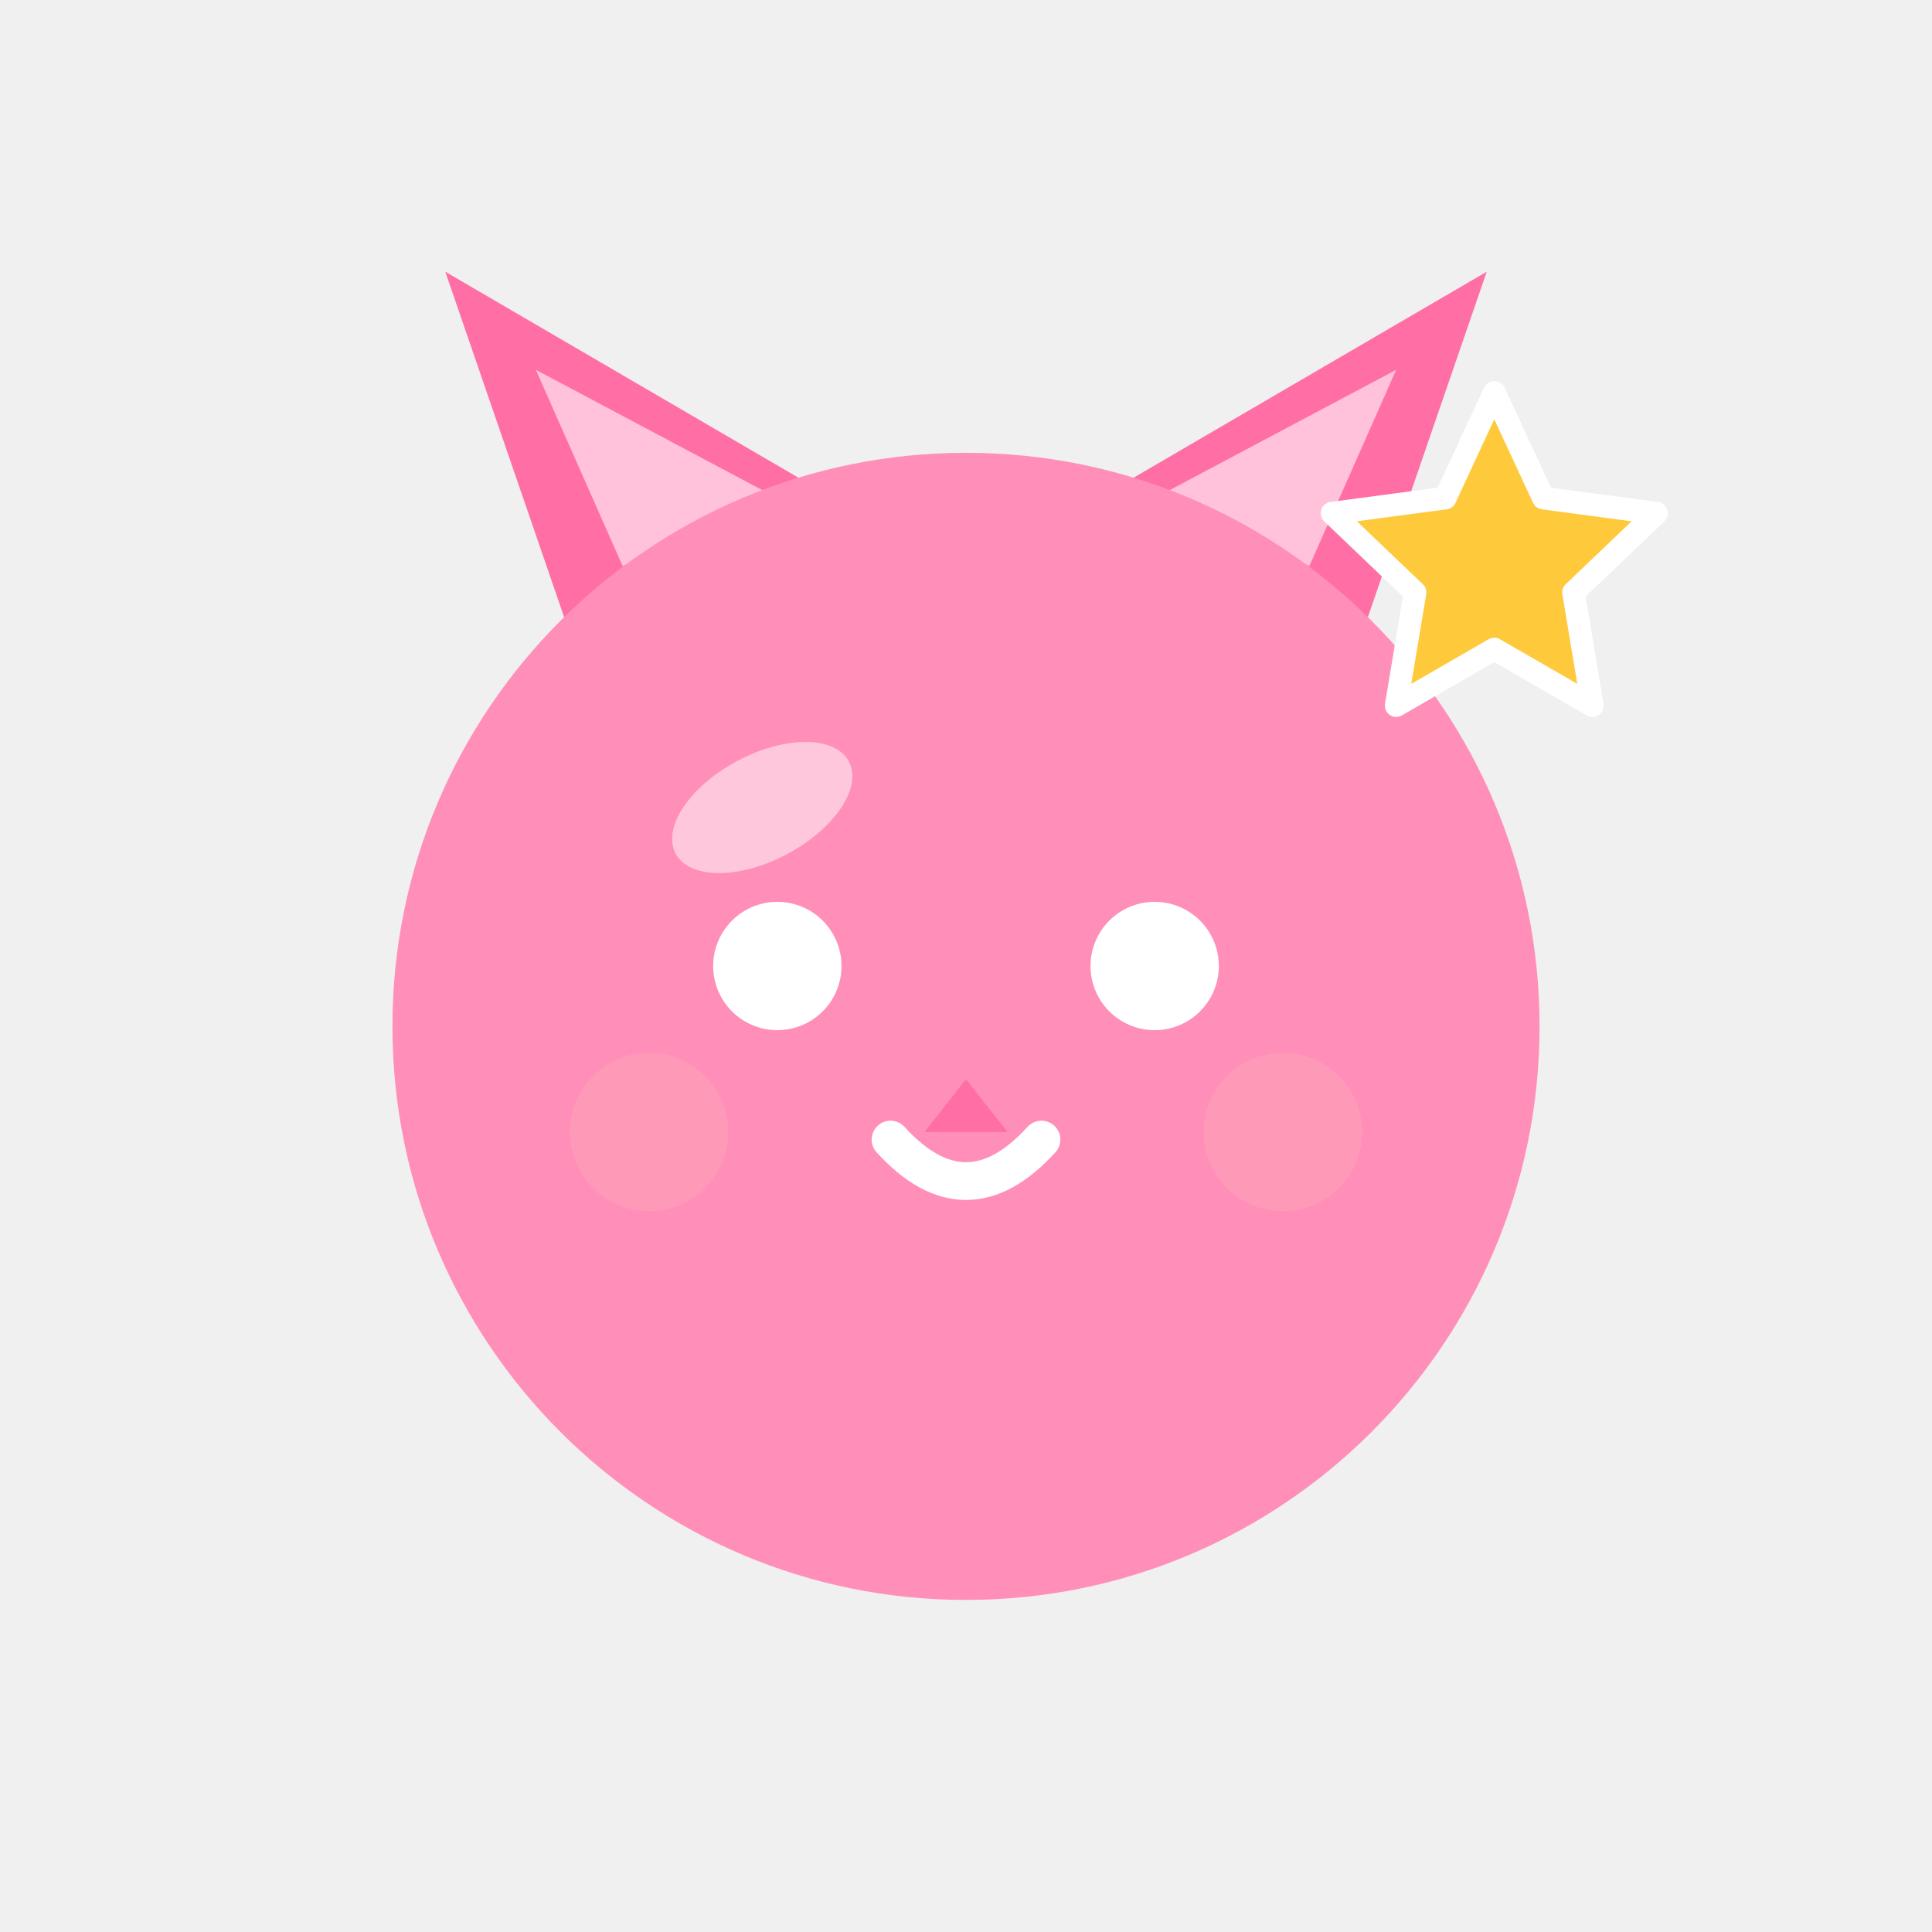
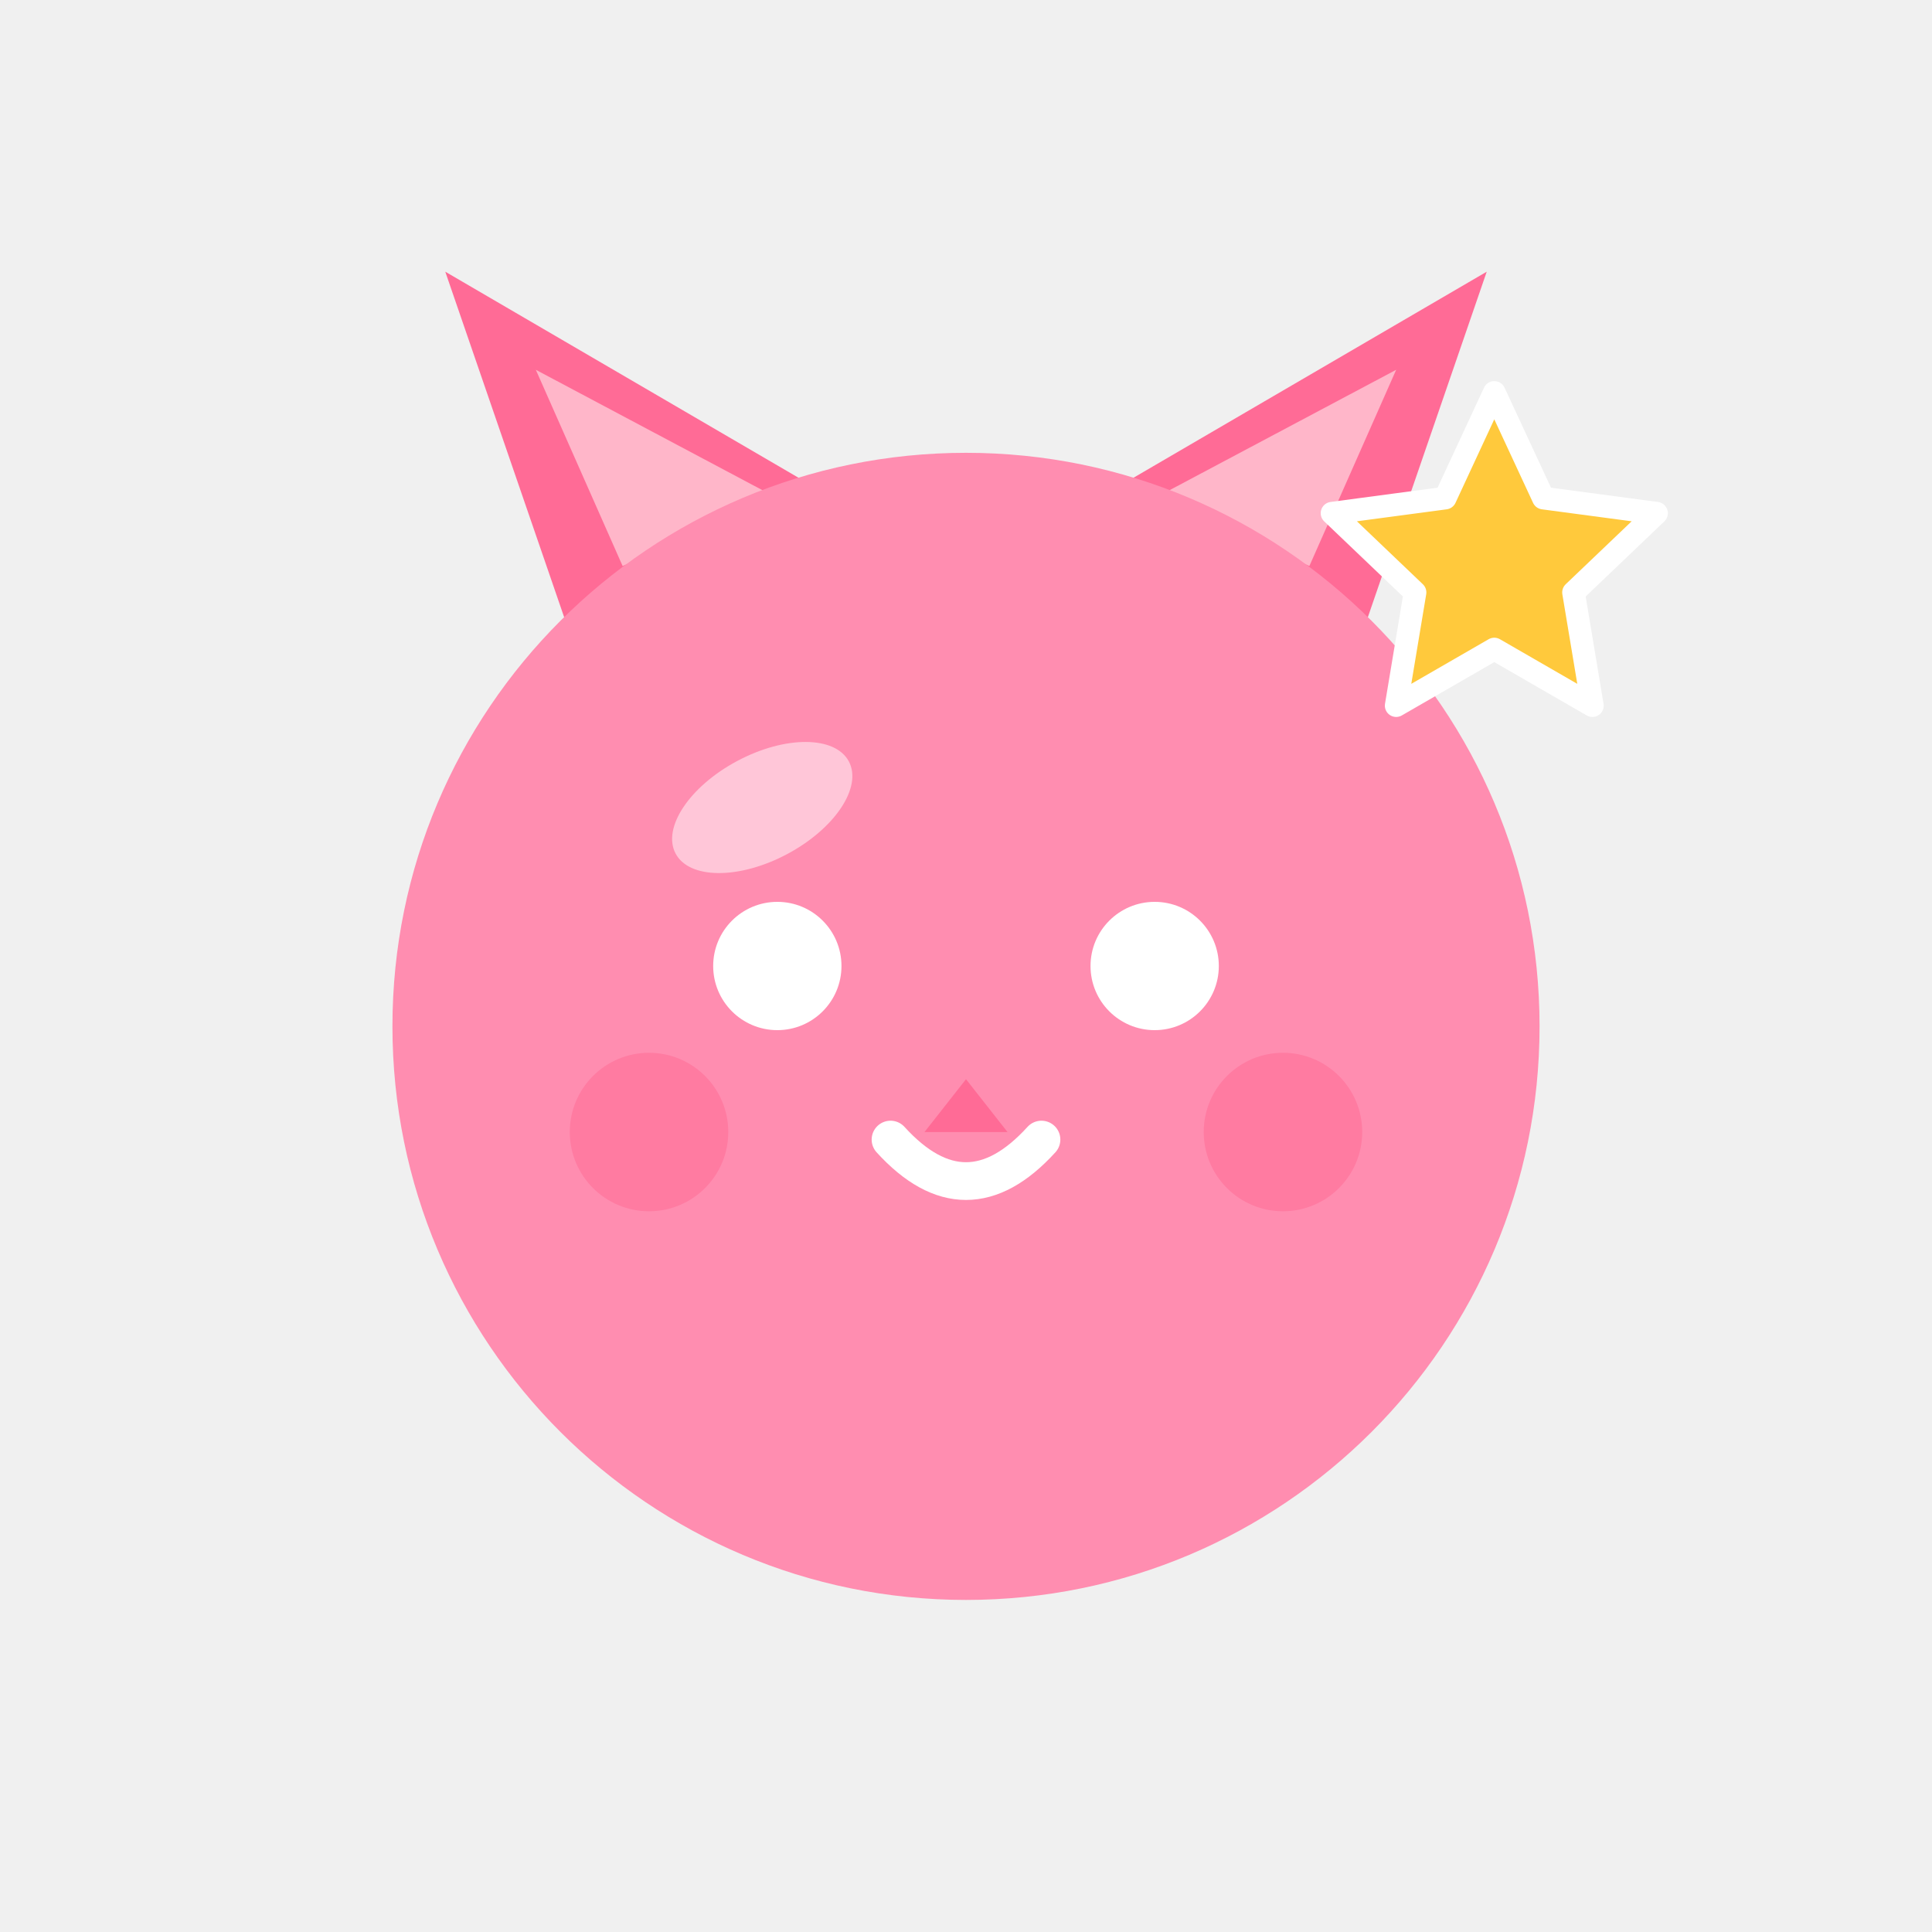
<svg xmlns="http://www.w3.org/2000/svg" viewBox="0 0 512 512">
  <g id="logo">
-     <path d="M150 165 L118 72 L214 128 Z" fill="#FF6FA5" />
-     <path d="M362 165 L394 72 L298 128 Z" fill="#FF6FA5" />
-     <path d="M165 150 L142 98 L206 132 Z" fill="#FFC2DA" />
-     <path d="M347 150 L370 98 L306 132 Z" fill="#FFC2DA" />
-     <circle cx="256" cy="272" r="152" fill="#FF8FB8" />
+     <path d="M150 165 L118 72 L214 128 Z" fill="#ff6b96" />
+     <path d="M362 165 L394 72 L298 128 Z" fill="#ff6b96" />
+     <path d="M165 150 L142 98 L206 132 Z" fill="#ffb6c9" />
+     <path d="M347 150 L370 98 L306 132 Z" fill="#ffb6c9" />
+     <circle cx="256" cy="272" r="152" fill="#ff8db0" />
    <circle cx="206" cy="256" r="17" fill="#FFFFFF" />
    <circle cx="306" cy="256" r="17" fill="#FFFFFF" />
-     <circle cx="172" cy="300" r="21" fill="#FF9CB8" opacity="0.7" />
-     <circle cx="340" cy="300" r="21" fill="#FF9CB8" opacity="0.7" />
-     <path d="M256 286 L245 300 L267 300 Z" fill="#FF6FA5" />
+     <circle cx="172" cy="300" r="21" fill="#ff6b96" opacity="0.55" />
+     <circle cx="340" cy="300" r="21" fill="#ff6b96" opacity="0.55" />
+     <path d="M256 286 L245 300 L267 300 Z" fill="#ff6b96" />
    <path d="M236 302 Q256 324 276 302" stroke="#FFFFFF" stroke-width="10" fill="none" stroke-linecap="round" />
    <path d="M396 104 l13 28 30 4 -22 21 5 30 -26 -15 -26 15 5 -30 -22 -21 30 -4 Z" fill="#FFC93C" stroke="#FFFFFF" stroke-width="6" stroke-linejoin="round" />
    <ellipse cx="202" cy="214" rx="26" ry="14" fill="#FFFFFF" opacity="0.5" transform="rotate(-28 202 214)" />
  </g>
</svg>
